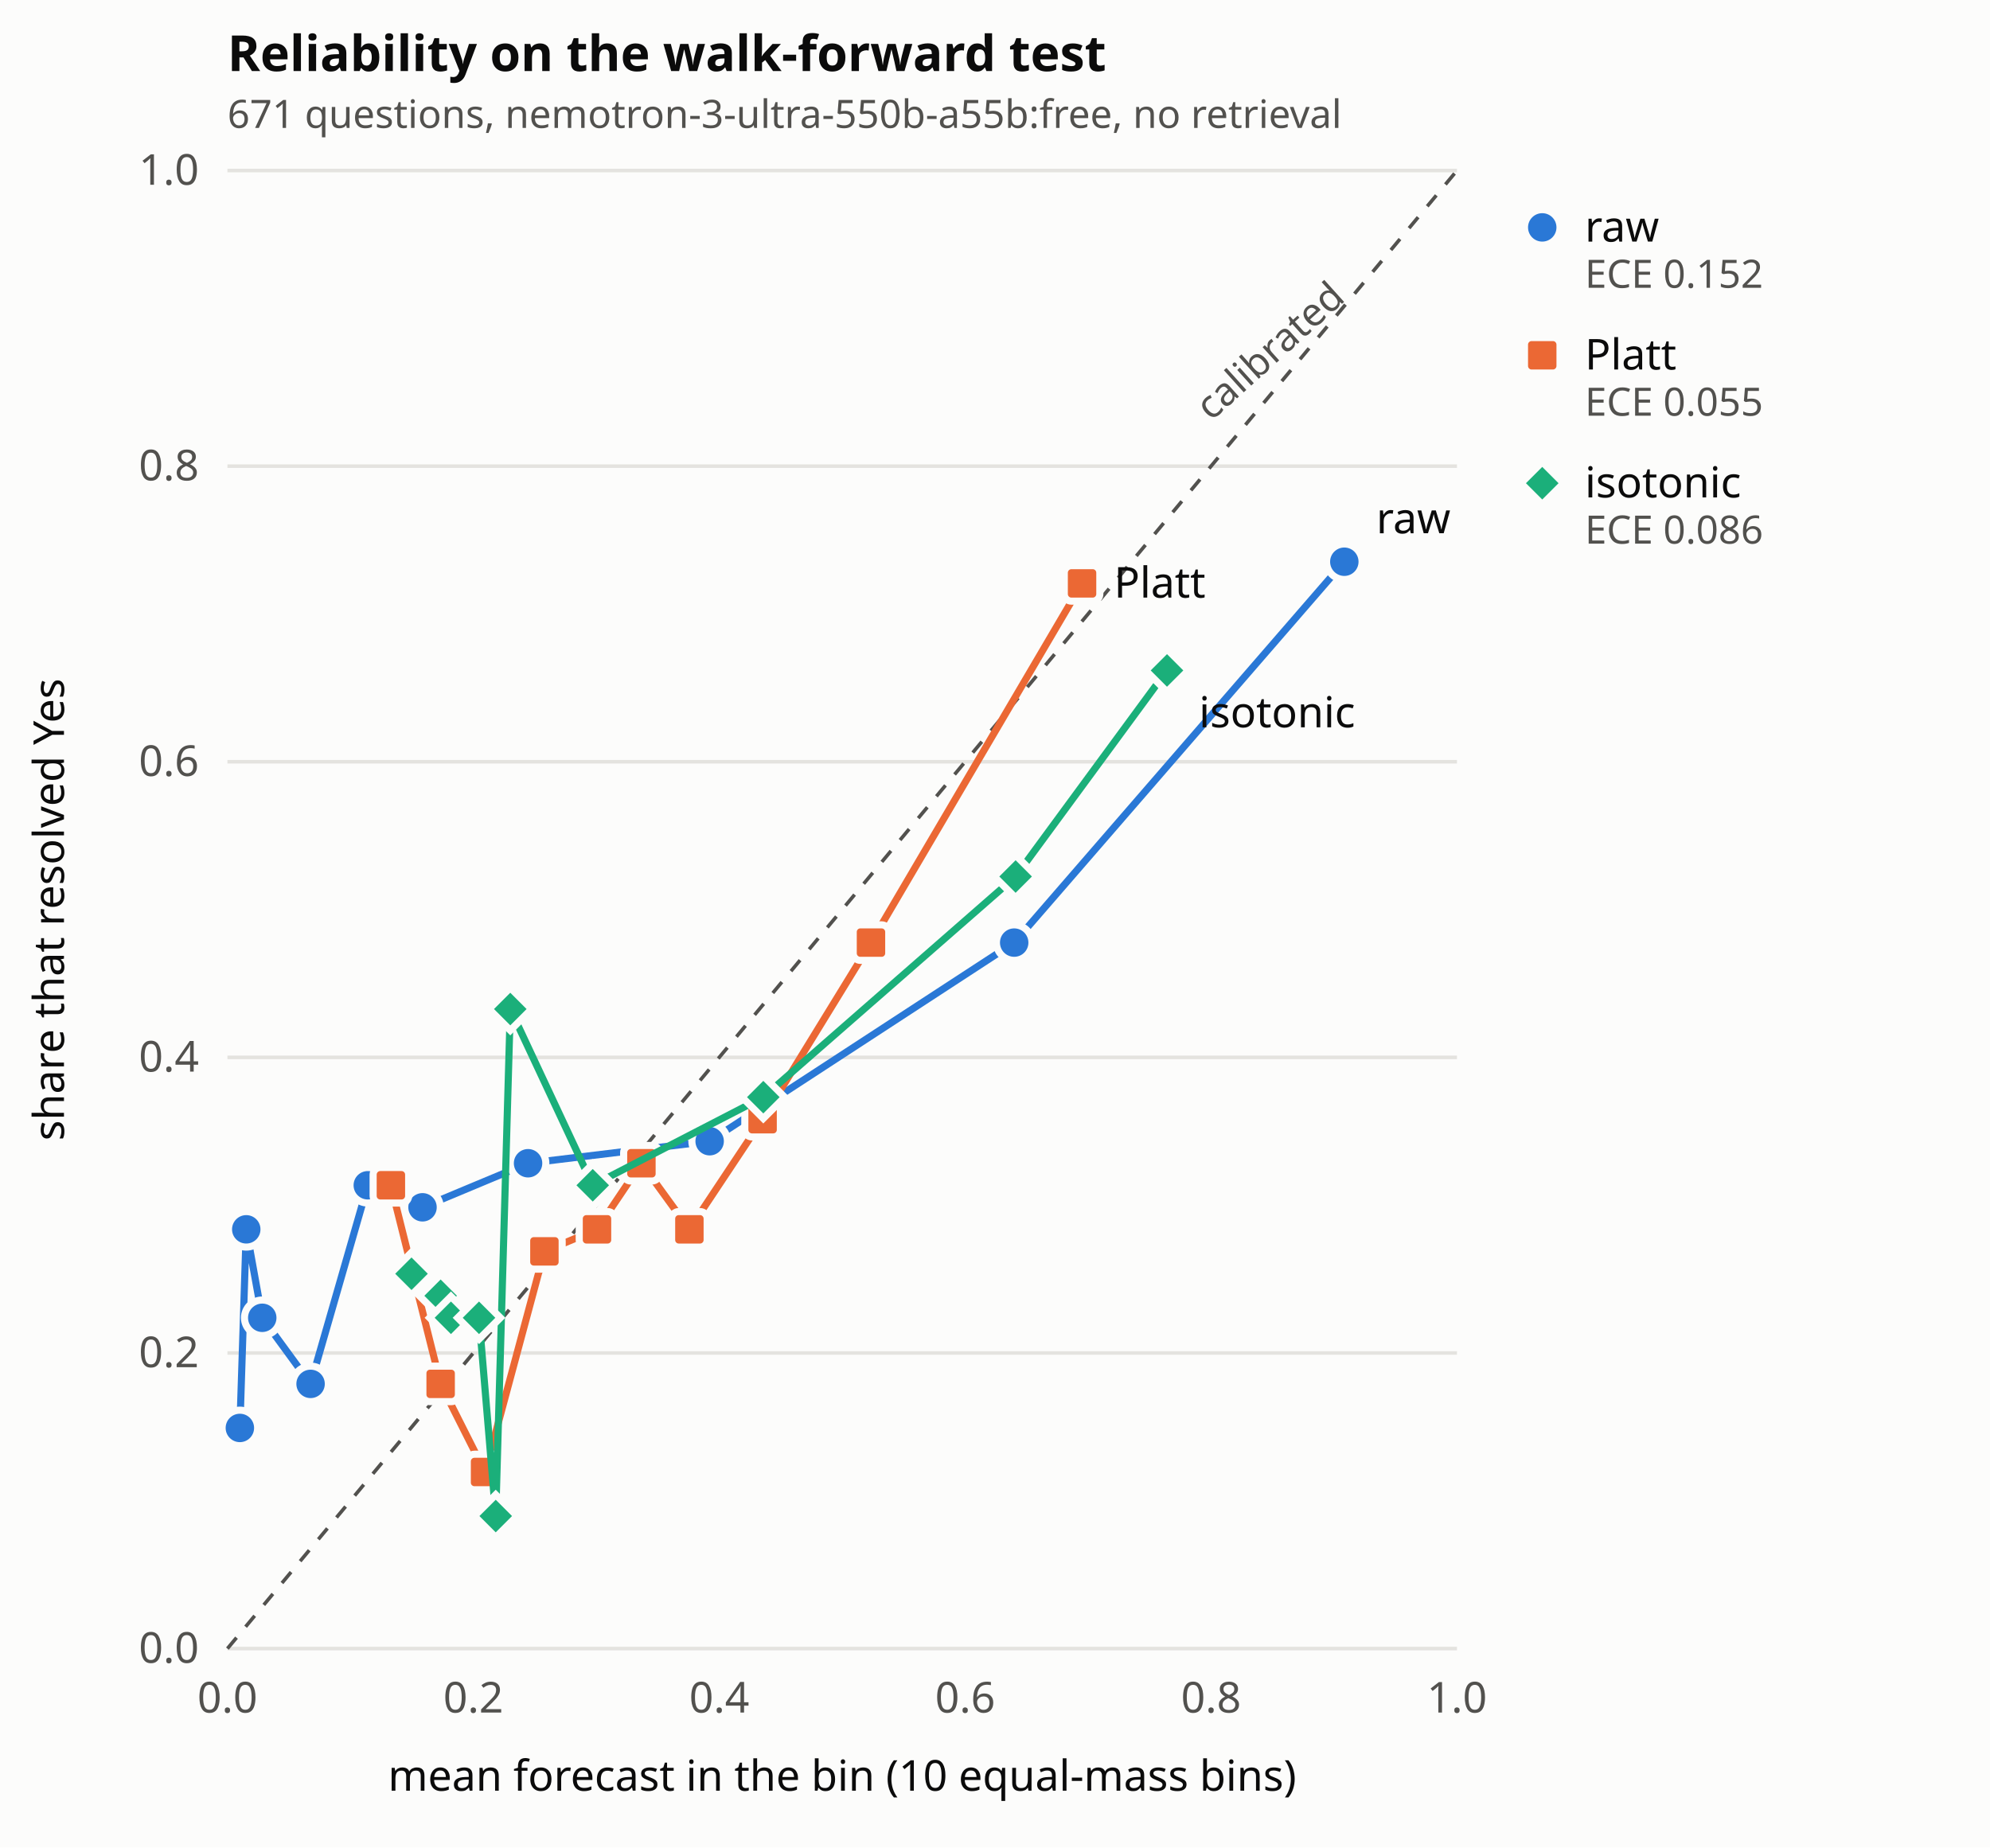
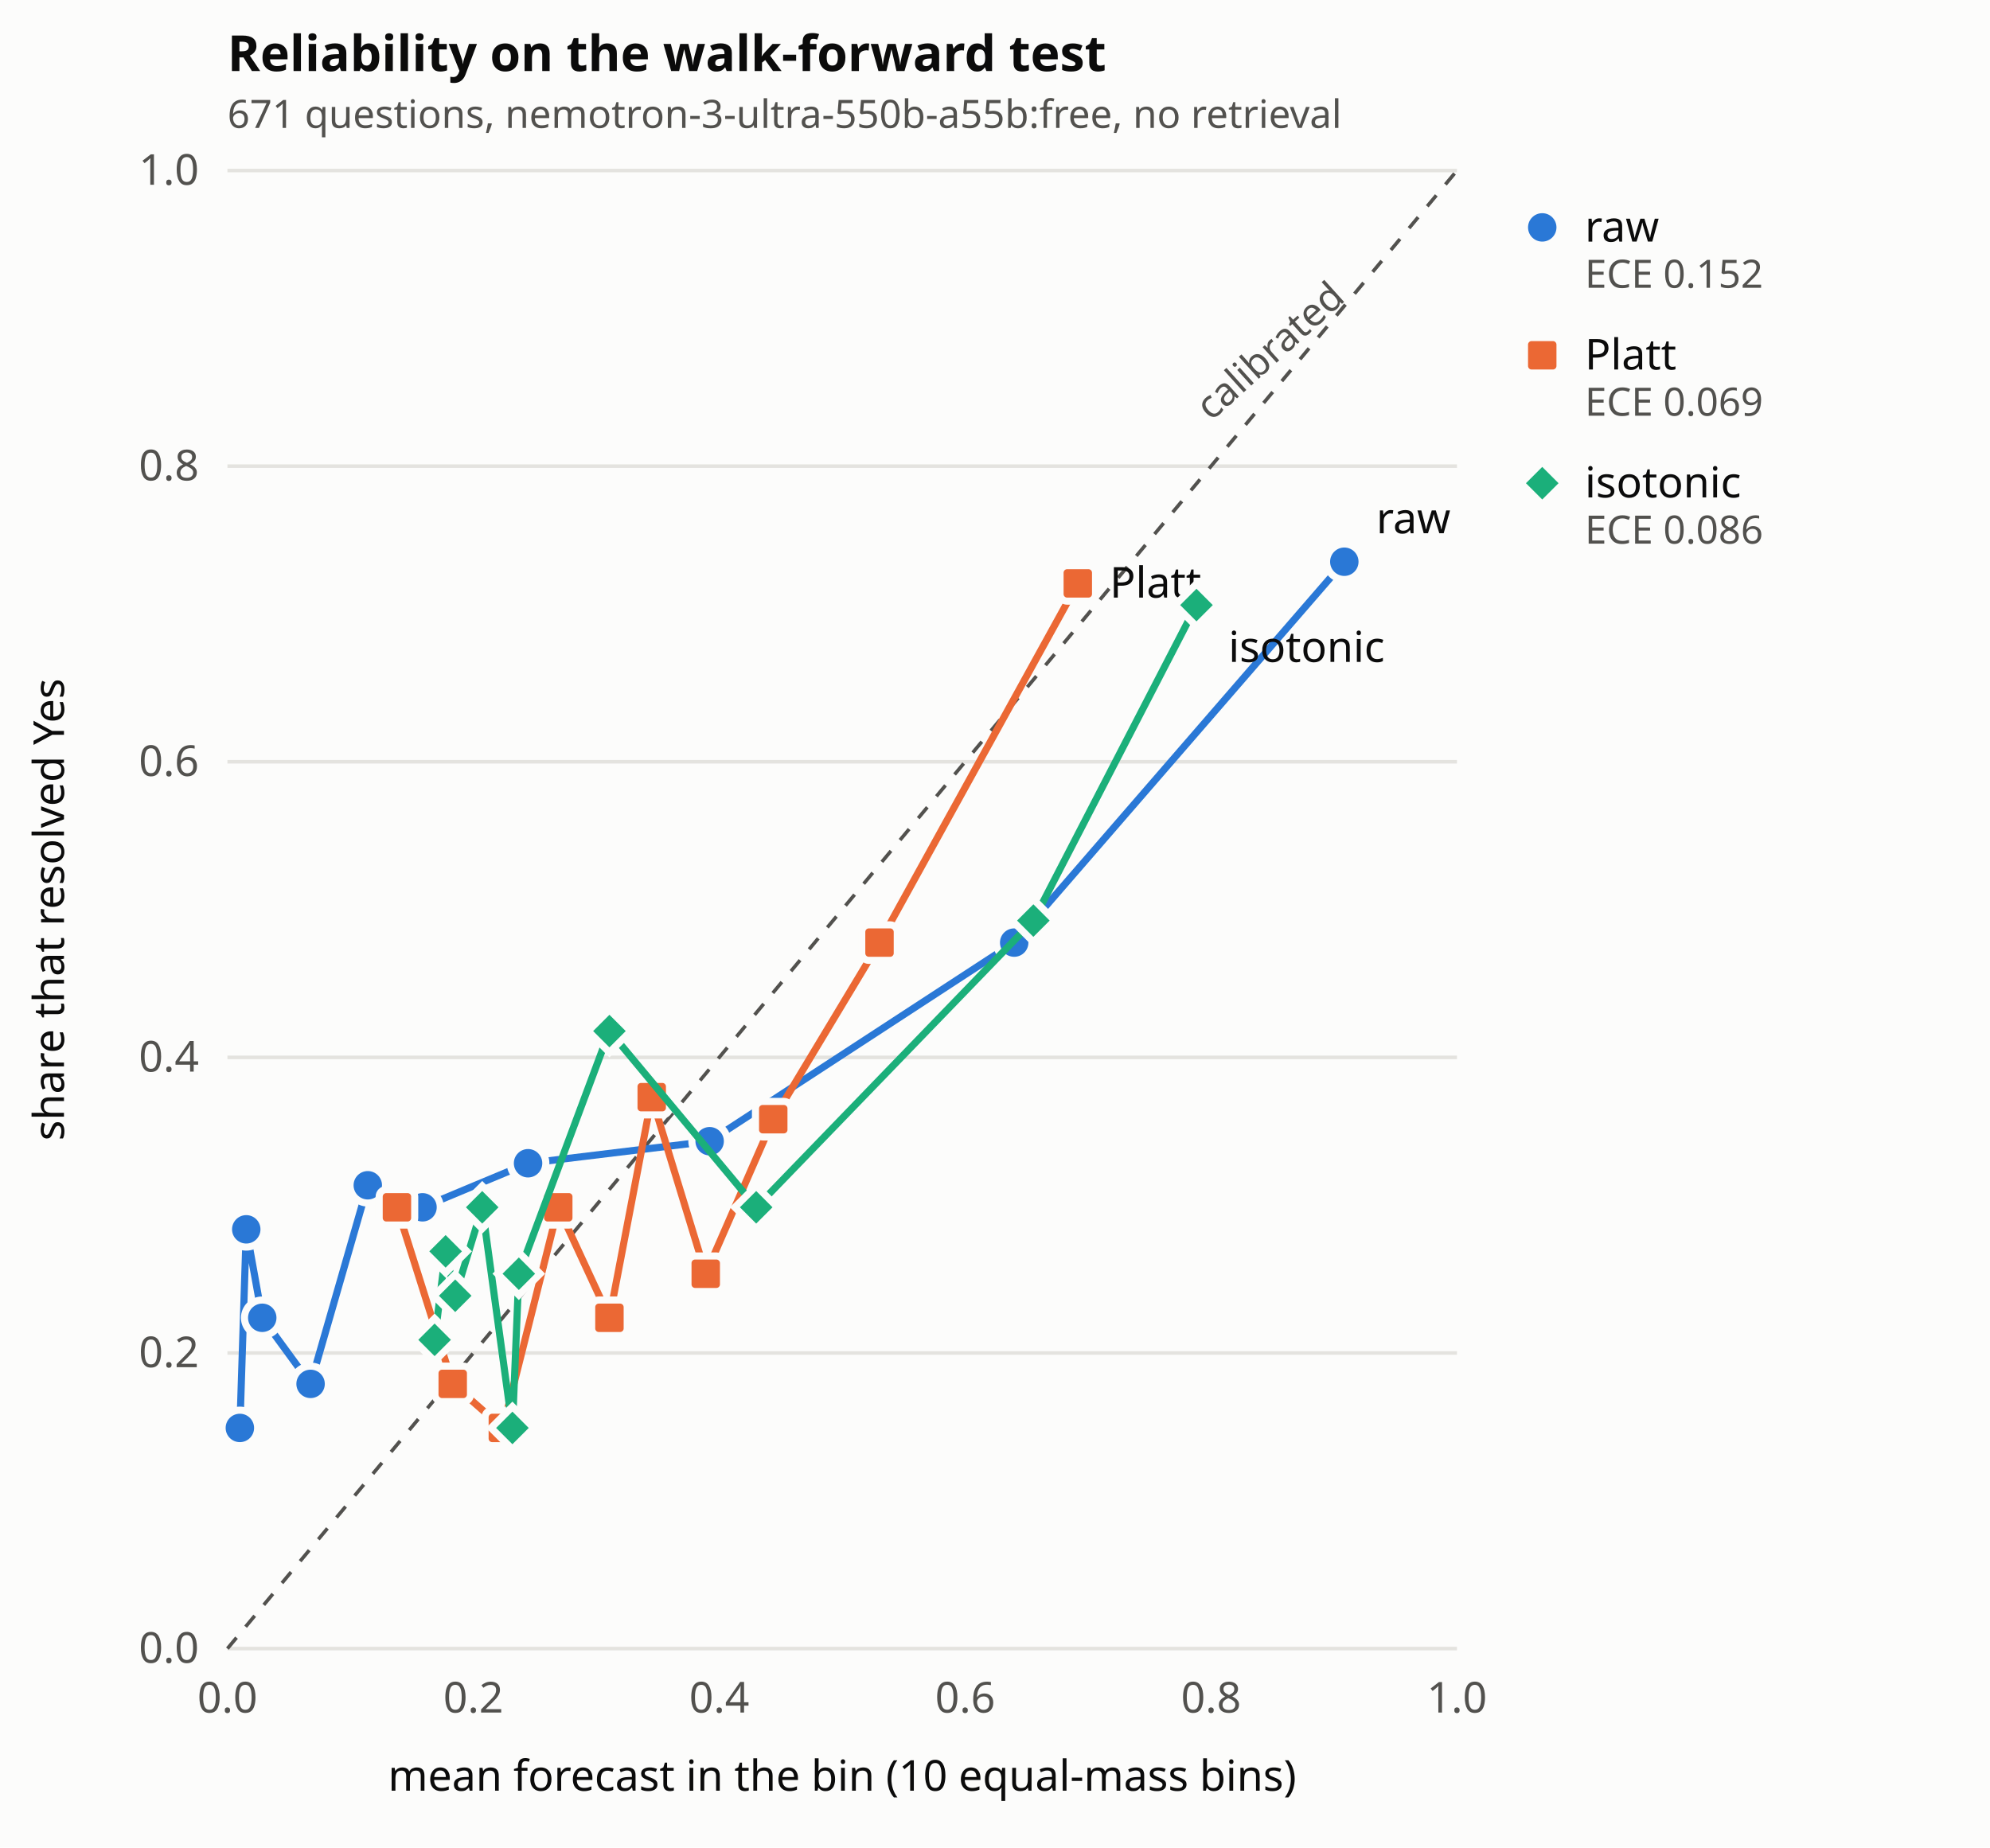
<svg xmlns="http://www.w3.org/2000/svg" width="560" height="520" viewBox="0 0 560 520" font-family="system-ui, sans-serif" font-size="12" role="img" aria-label="Reliability on the walk-forward test">
  <rect width="560" height="520" fill="#fcfcfb" />
  <text x="64" y="20" fill="#0b0b0b" font-size="14" font-weight="600">Reliability on the walk-forward test</text>
  <text x="64" y="36" fill="#52514e" font-size="11">671 questions, nemotron-3-ultra-550b-a55b:free, no retrieval</text>
  <line x1="64.0" y1="464.0" x2="410.0" y2="464.0" stroke="#e4e3df" stroke-width="1" />
  <text x="56" y="468.0" fill="#52514e" text-anchor="end">0.0</text>
  <text x="64.0" y="482" fill="#52514e" text-anchor="middle">0.0</text>
  <line x1="64.0" y1="380.8" x2="410.0" y2="380.8" stroke="#e4e3df" stroke-width="1" />
  <text x="56" y="384.8" fill="#52514e" text-anchor="end">0.2</text>
  <text x="133.2" y="482" fill="#52514e" text-anchor="middle">0.2</text>
  <line x1="64.0" y1="297.6" x2="410.0" y2="297.6" stroke="#e4e3df" stroke-width="1" />
  <text x="56" y="301.6" fill="#52514e" text-anchor="end">0.4</text>
  <text x="202.4" y="482" fill="#52514e" text-anchor="middle">0.4</text>
  <line x1="64.0" y1="214.4" x2="410.0" y2="214.4" stroke="#e4e3df" stroke-width="1" />
  <text x="56" y="218.4" fill="#52514e" text-anchor="end">0.6</text>
  <text x="271.6" y="482" fill="#52514e" text-anchor="middle">0.6</text>
  <line x1="64.0" y1="131.2" x2="410.0" y2="131.2" stroke="#e4e3df" stroke-width="1" />
  <text x="56" y="135.2" fill="#52514e" text-anchor="end">0.8</text>
  <text x="340.8" y="482" fill="#52514e" text-anchor="middle">0.8</text>
  <line x1="64.0" y1="48.0" x2="410.0" y2="48.0" stroke="#e4e3df" stroke-width="1" />
  <text x="56" y="52.0" fill="#52514e" text-anchor="end">1.0</text>
  <text x="410.0" y="482" fill="#52514e" text-anchor="middle">1.0</text>
  <line x1="64.0" y1="464.0" x2="410.0" y2="48.0" stroke="#52514e" stroke-width="1" stroke-dasharray="4 4" />
  <text x="340.8" y="118.7" fill="#52514e" font-size="11" transform="rotate(-42 340.8 118.7)">calibrated</text>
  <text x="237.0" y="504" fill="#0b0b0b" text-anchor="middle">mean forecast in the bin (10 equal-mass bins)</text>
  <text x="18" y="256.0" fill="#0b0b0b" text-anchor="middle" transform="rotate(-90 18 256.0)">share that resolved Yes</text>
  <polyline points="67.5,401.9 69.3,346.0 73.8,370.9 87.4,389.5 103.5,333.6 118.9,339.8 148.6,327.4 199.7,321.2 285.4,265.3 378.3,158.1" fill="none" stroke="#2a78d6" stroke-width="2" stroke-linejoin="round" />
  <circle cx="67.5" cy="401.9" r="5" fill="#2a78d6" stroke="#fcfcfb" stroke-width="2" />
  <circle cx="69.3" cy="346.0" r="5" fill="#2a78d6" stroke="#fcfcfb" stroke-width="2" />
  <circle cx="73.8" cy="370.9" r="5" fill="#2a78d6" stroke="#fcfcfb" stroke-width="2" />
  <circle cx="87.4" cy="389.5" r="5" fill="#2a78d6" stroke="#fcfcfb" stroke-width="2" />
  <circle cx="103.5" cy="333.6" r="5" fill="#2a78d6" stroke="#fcfcfb" stroke-width="2" />
  <circle cx="118.9" cy="339.8" r="5" fill="#2a78d6" stroke="#fcfcfb" stroke-width="2" />
  <circle cx="148.6" cy="327.4" r="5" fill="#2a78d6" stroke="#fcfcfb" stroke-width="2" />
  <circle cx="199.7" cy="321.2" r="5" fill="#2a78d6" stroke="#fcfcfb" stroke-width="2" />
  <circle cx="285.4" cy="265.3" r="5" fill="#2a78d6" stroke="#fcfcfb" stroke-width="2" />
  <circle cx="378.3" cy="158.1" r="5" fill="#2a78d6" stroke="#fcfcfb" stroke-width="2" />
  <text x="387.3" y="150.1" fill="#0b0b0b">raw</text>
  <circle cx="434.0" cy="64.0" r="5" fill="#2a78d6" stroke="#fcfcfb" stroke-width="2" />
  <text x="446" y="68" fill="#0b0b0b">raw</text>
  <text x="446" y="81" fill="#52514e" font-size="11">ECE 0.152</text>
-   <polyline points="110.0,333.6 124.0,389.5 136.5,414.3 153.2,352.2 168.0,346.0 180.5,327.4 194.0,346.0 214.6,315.0 245.1,265.3 304.5,164.2" fill="none" stroke="#eb6834" stroke-width="2" stroke-linejoin="round" />
-   <rect x="105.0" y="328.6" width="10" height="10" rx="2" fill="#eb6834" stroke="#fcfcfb" stroke-width="2" />
-   <rect x="119.0" y="384.5" width="10" height="10" rx="2" fill="#eb6834" stroke="#fcfcfb" stroke-width="2" />
-   <rect x="131.5" y="409.3" width="10" height="10" rx="2" fill="#eb6834" stroke="#fcfcfb" stroke-width="2" />
-   <rect x="148.2" y="347.2" width="10" height="10" rx="2" fill="#eb6834" stroke="#fcfcfb" stroke-width="2" />
-   <rect x="163.0" y="341.0" width="10" height="10" rx="2" fill="#eb6834" stroke="#fcfcfb" stroke-width="2" />
-   <rect x="175.5" y="322.4" width="10" height="10" rx="2" fill="#eb6834" stroke="#fcfcfb" stroke-width="2" />
-   <rect x="189.0" y="341.0" width="10" height="10" rx="2" fill="#eb6834" stroke="#fcfcfb" stroke-width="2" />
-   <rect x="209.6" y="310.0" width="10" height="10" rx="2" fill="#eb6834" stroke="#fcfcfb" stroke-width="2" />
-   <rect x="240.1" y="260.3" width="10" height="10" rx="2" fill="#eb6834" stroke="#fcfcfb" stroke-width="2" />
-   <rect x="299.5" y="159.2" width="10" height="10" rx="2" fill="#eb6834" stroke="#fcfcfb" stroke-width="2" />
-   <text x="313.5" y="168.2" fill="#0b0b0b">Platt</text>
+   <polyline points="111.7,339.8 127.4,389.5 141.5,401.9 157.1,339.8 171.5,370.9 183.4,308.8 198.6,358.5 217.6,315.0 247.5,265.3 303.3,164.2" fill="none" stroke="#eb6834" stroke-width="2" stroke-linejoin="round" />
+   <rect x="106.7" y="334.8" width="10" height="10" rx="2" fill="#eb6834" stroke="#fcfcfb" stroke-width="2" />
+   <rect x="122.4" y="384.5" width="10" height="10" rx="2" fill="#eb6834" stroke="#fcfcfb" stroke-width="2" />
+   <rect x="136.5" y="396.9" width="10" height="10" rx="2" fill="#eb6834" stroke="#fcfcfb" stroke-width="2" />
+   <rect x="152.1" y="334.8" width="10" height="10" rx="2" fill="#eb6834" stroke="#fcfcfb" stroke-width="2" />
+   <rect x="166.5" y="365.9" width="10" height="10" rx="2" fill="#eb6834" stroke="#fcfcfb" stroke-width="2" />
+   <rect x="178.4" y="303.8" width="10" height="10" rx="2" fill="#eb6834" stroke="#fcfcfb" stroke-width="2" />
+   <rect x="193.6" y="353.5" width="10" height="10" rx="2" fill="#eb6834" stroke="#fcfcfb" stroke-width="2" />
+   <rect x="212.6" y="310.0" width="10" height="10" rx="2" fill="#eb6834" stroke="#fcfcfb" stroke-width="2" />
+   <rect x="242.5" y="260.3" width="10" height="10" rx="2" fill="#eb6834" stroke="#fcfcfb" stroke-width="2" />
+   <rect x="298.3" y="159.2" width="10" height="10" rx="2" fill="#eb6834" stroke="#fcfcfb" stroke-width="2" />
+   <text x="312.3" y="168.2" fill="#0b0b0b">Platt</text>
  <rect x="429.0" y="95.0" width="10" height="10" rx="2" fill="#eb6834" stroke="#fcfcfb" stroke-width="2" />
  <text x="446" y="104" fill="#0b0b0b">Platt</text>
-   <text x="446" y="117" fill="#52514e" font-size="11">ECE 0.055</text>
-   <polyline points="115.8,358.5 124.0,364.7 126.9,370.9 134.8,370.9 139.5,426.7 143.6,284.0 166.8,333.6 214.8,308.8 285.8,246.7 328.4,188.7" fill="none" stroke="#1baf7a" stroke-width="2" stroke-linejoin="round" />
-   <polygon points="115.8,352.5 121.8,358.5 115.8,364.5 109.8,358.5" fill="#1baf7a" stroke="#fcfcfb" stroke-width="2" />
-   <polygon points="124.0,358.7 130.0,364.7 124.0,370.7 118.0,364.7" fill="#1baf7a" stroke="#fcfcfb" stroke-width="2" />
-   <polygon points="126.9,364.9 132.9,370.9 126.9,376.9 120.9,370.9" fill="#1baf7a" stroke="#fcfcfb" stroke-width="2" />
-   <polygon points="134.8,364.9 140.8,370.9 134.8,376.9 128.8,370.9" fill="#1baf7a" stroke="#fcfcfb" stroke-width="2" />
-   <polygon points="139.5,420.7 145.5,426.7 139.5,432.7 133.5,426.7" fill="#1baf7a" stroke="#fcfcfb" stroke-width="2" />
-   <polygon points="143.6,278.0 149.6,284.0 143.6,290.0 137.6,284.0" fill="#1baf7a" stroke="#fcfcfb" stroke-width="2" />
-   <polygon points="166.8,327.6 172.8,333.6 166.8,339.6 160.8,333.6" fill="#1baf7a" stroke="#fcfcfb" stroke-width="2" />
-   <polygon points="214.8,302.8 220.8,308.8 214.8,314.8 208.8,308.8" fill="#1baf7a" stroke="#fcfcfb" stroke-width="2" />
-   <polygon points="285.8,240.7 291.8,246.7 285.8,252.7 279.8,246.7" fill="#1baf7a" stroke="#fcfcfb" stroke-width="2" />
-   <polygon points="328.4,182.7 334.4,188.7 328.4,194.7 322.4,188.7" fill="#1baf7a" stroke="#fcfcfb" stroke-width="2" />
-   <text x="337.4" y="204.7" fill="#0b0b0b">isotonic</text>
+   <text x="446" y="117" fill="#52514e" font-size="11">ECE 0.069</text>
+   <polyline points="122.3,377.1 125.4,352.2 128.1,364.7 135.7,339.8 144.2,401.9 146.0,358.5 171.5,290.2 212.8,339.8 290.8,259.1 336.7,170.3" fill="none" stroke="#1baf7a" stroke-width="2" stroke-linejoin="round" />
+   <polygon points="122.3,371.1 128.3,377.1 122.3,383.1 116.3,377.1" fill="#1baf7a" stroke="#fcfcfb" stroke-width="2" />
+   <polygon points="125.4,346.2 131.4,352.2 125.4,358.2 119.4,352.2" fill="#1baf7a" stroke="#fcfcfb" stroke-width="2" />
+   <polygon points="128.1,358.7 134.1,364.7 128.1,370.7 122.1,364.7" fill="#1baf7a" stroke="#fcfcfb" stroke-width="2" />
+   <polygon points="135.7,333.8 141.7,339.8 135.7,345.8 129.7,339.8" fill="#1baf7a" stroke="#fcfcfb" stroke-width="2" />
+   <polygon points="144.2,395.9 150.2,401.9 144.2,407.9 138.2,401.9" fill="#1baf7a" stroke="#fcfcfb" stroke-width="2" />
+   <polygon points="146.0,352.5 152.0,358.5 146.0,364.5 140.0,358.5" fill="#1baf7a" stroke="#fcfcfb" stroke-width="2" />
+   <polygon points="171.5,284.2 177.5,290.2 171.5,296.2 165.5,290.2" fill="#1baf7a" stroke="#fcfcfb" stroke-width="2" />
+   <polygon points="212.8,333.8 218.8,339.8 212.8,345.8 206.8,339.8" fill="#1baf7a" stroke="#fcfcfb" stroke-width="2" />
+   <polygon points="290.8,253.1 296.8,259.1 290.8,265.1 284.8,259.1" fill="#1baf7a" stroke="#fcfcfb" stroke-width="2" />
+   <polygon points="336.7,164.3 342.7,170.3 336.7,176.3 330.7,170.3" fill="#1baf7a" stroke="#fcfcfb" stroke-width="2" />
+   <text x="345.7" y="186.3" fill="#0b0b0b">isotonic</text>
  <polygon points="434.0,130.0 440.0,136.0 434.0,142.0 428.0,136.0" fill="#1baf7a" stroke="#fcfcfb" stroke-width="2" />
  <text x="446" y="140" fill="#0b0b0b">isotonic</text>
  <text x="446" y="153" fill="#52514e" font-size="11">ECE 0.086</text>
</svg>
